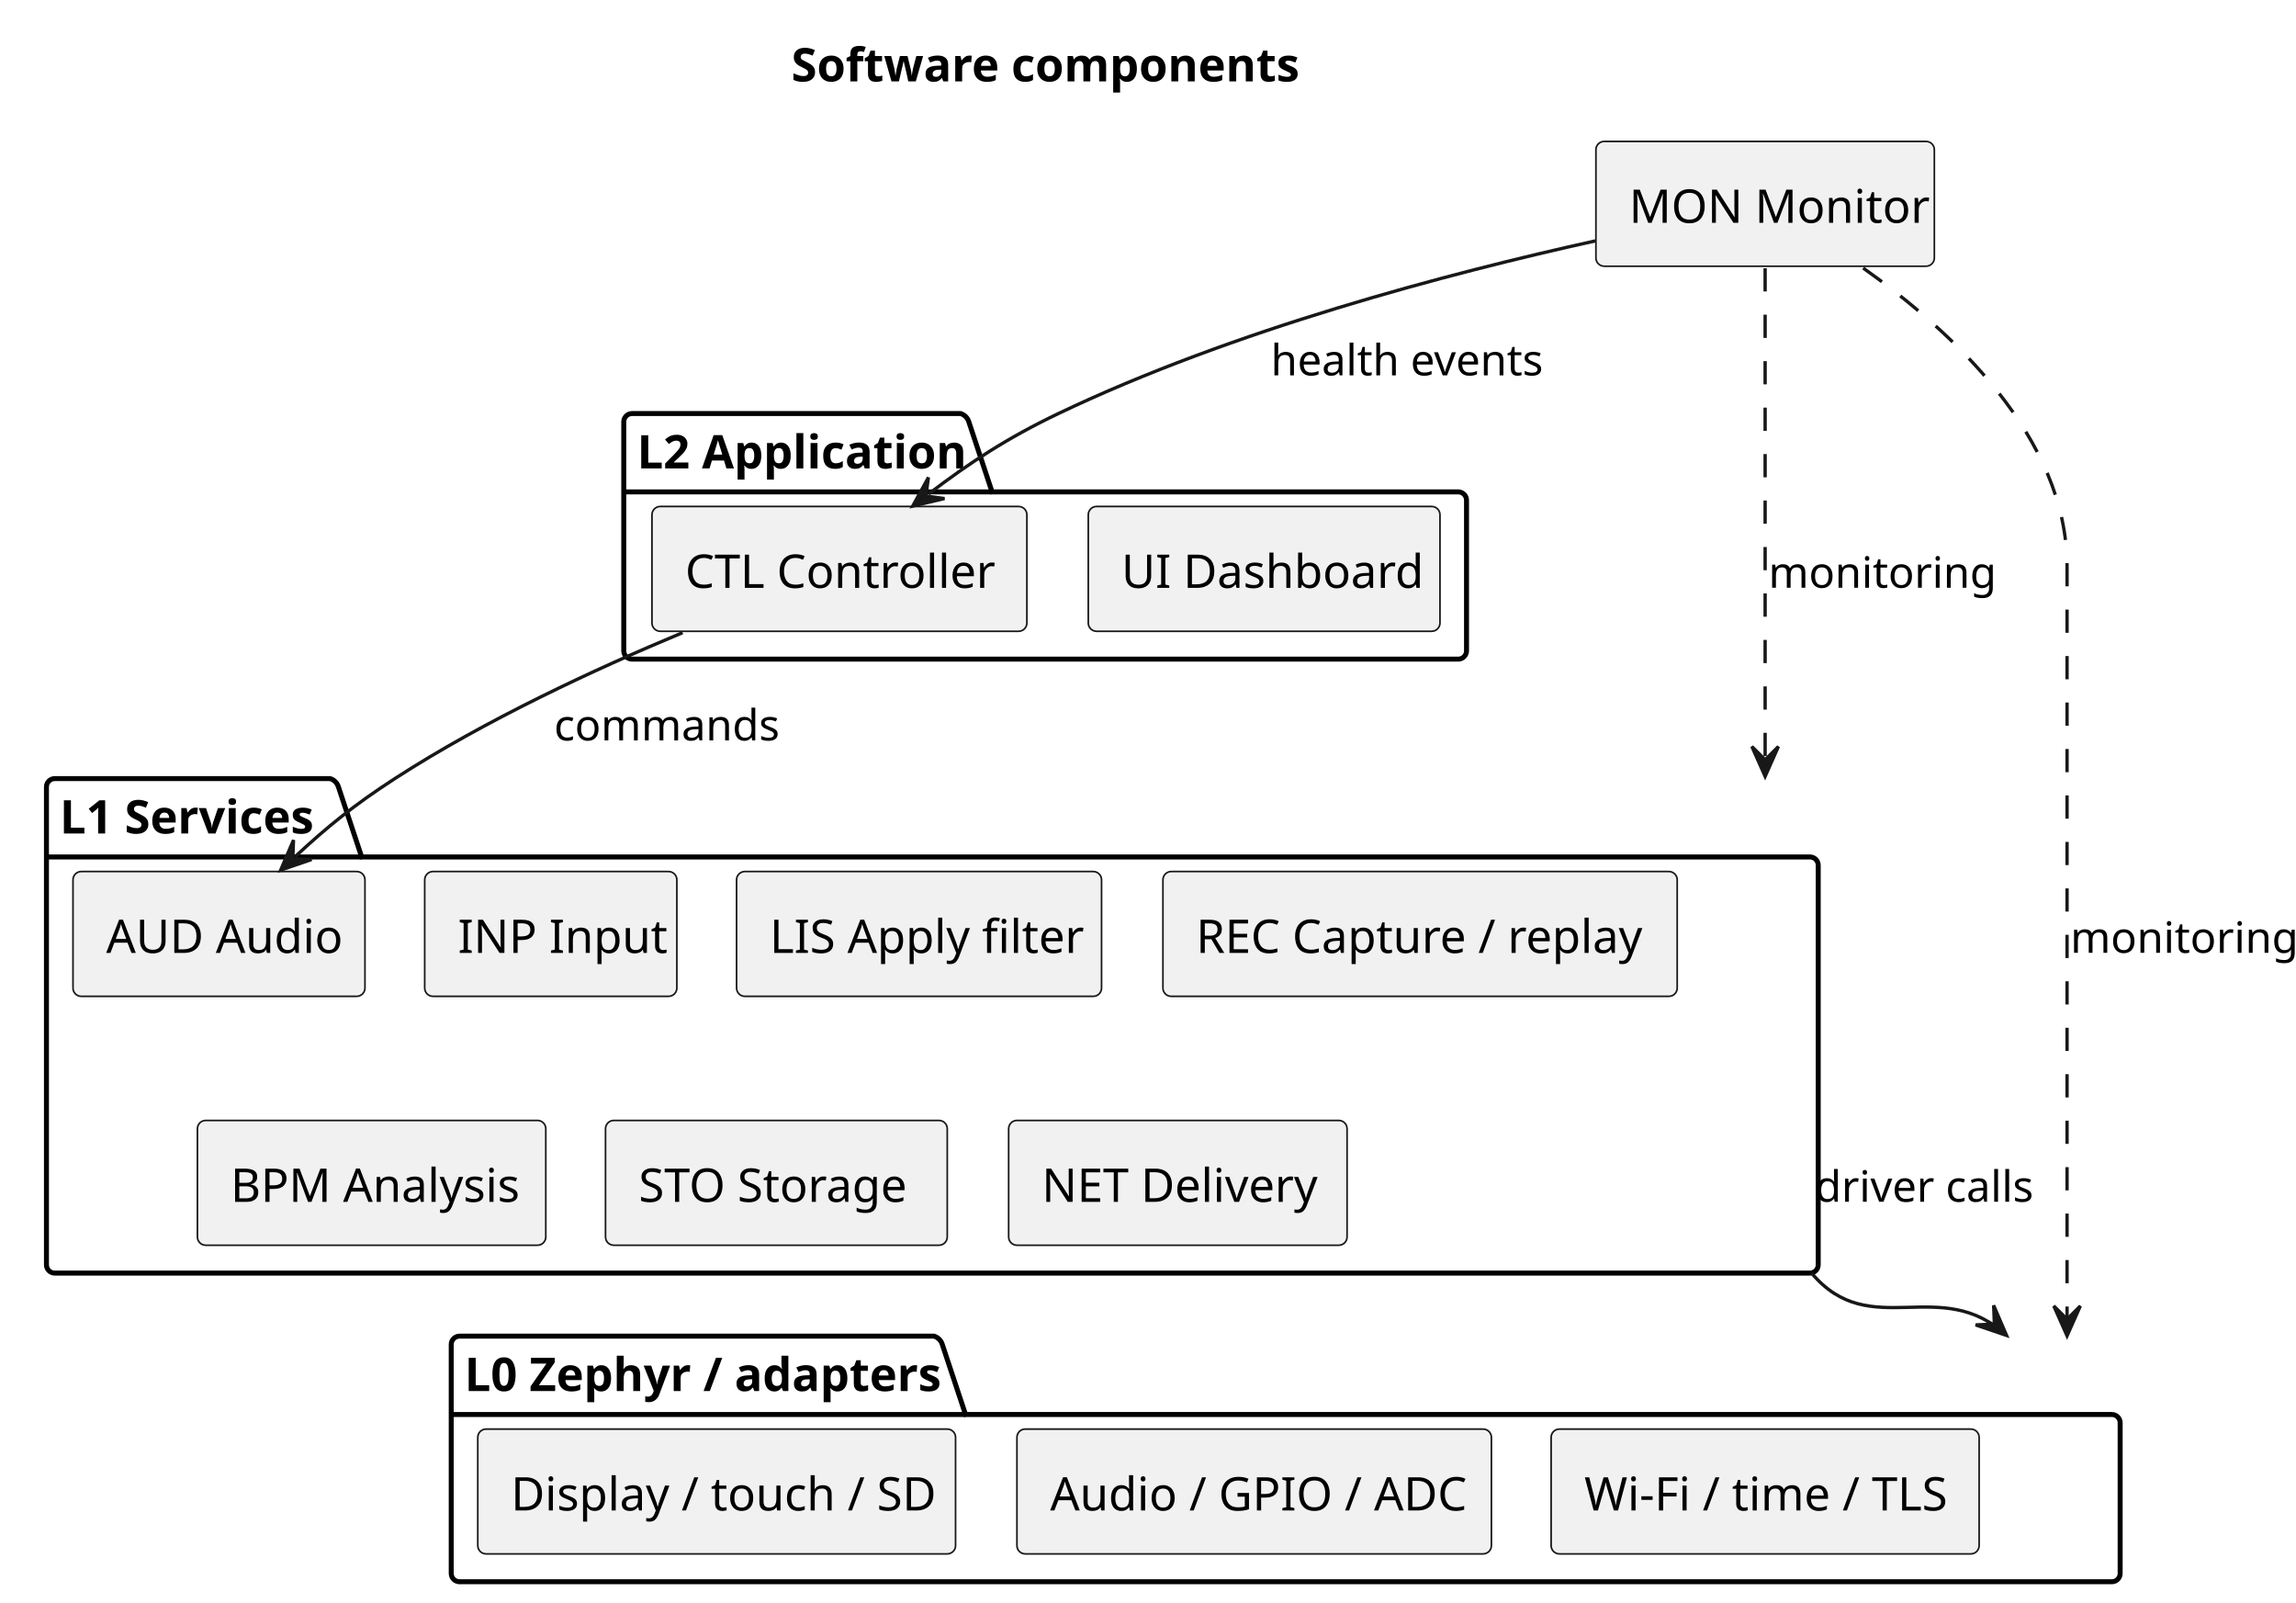
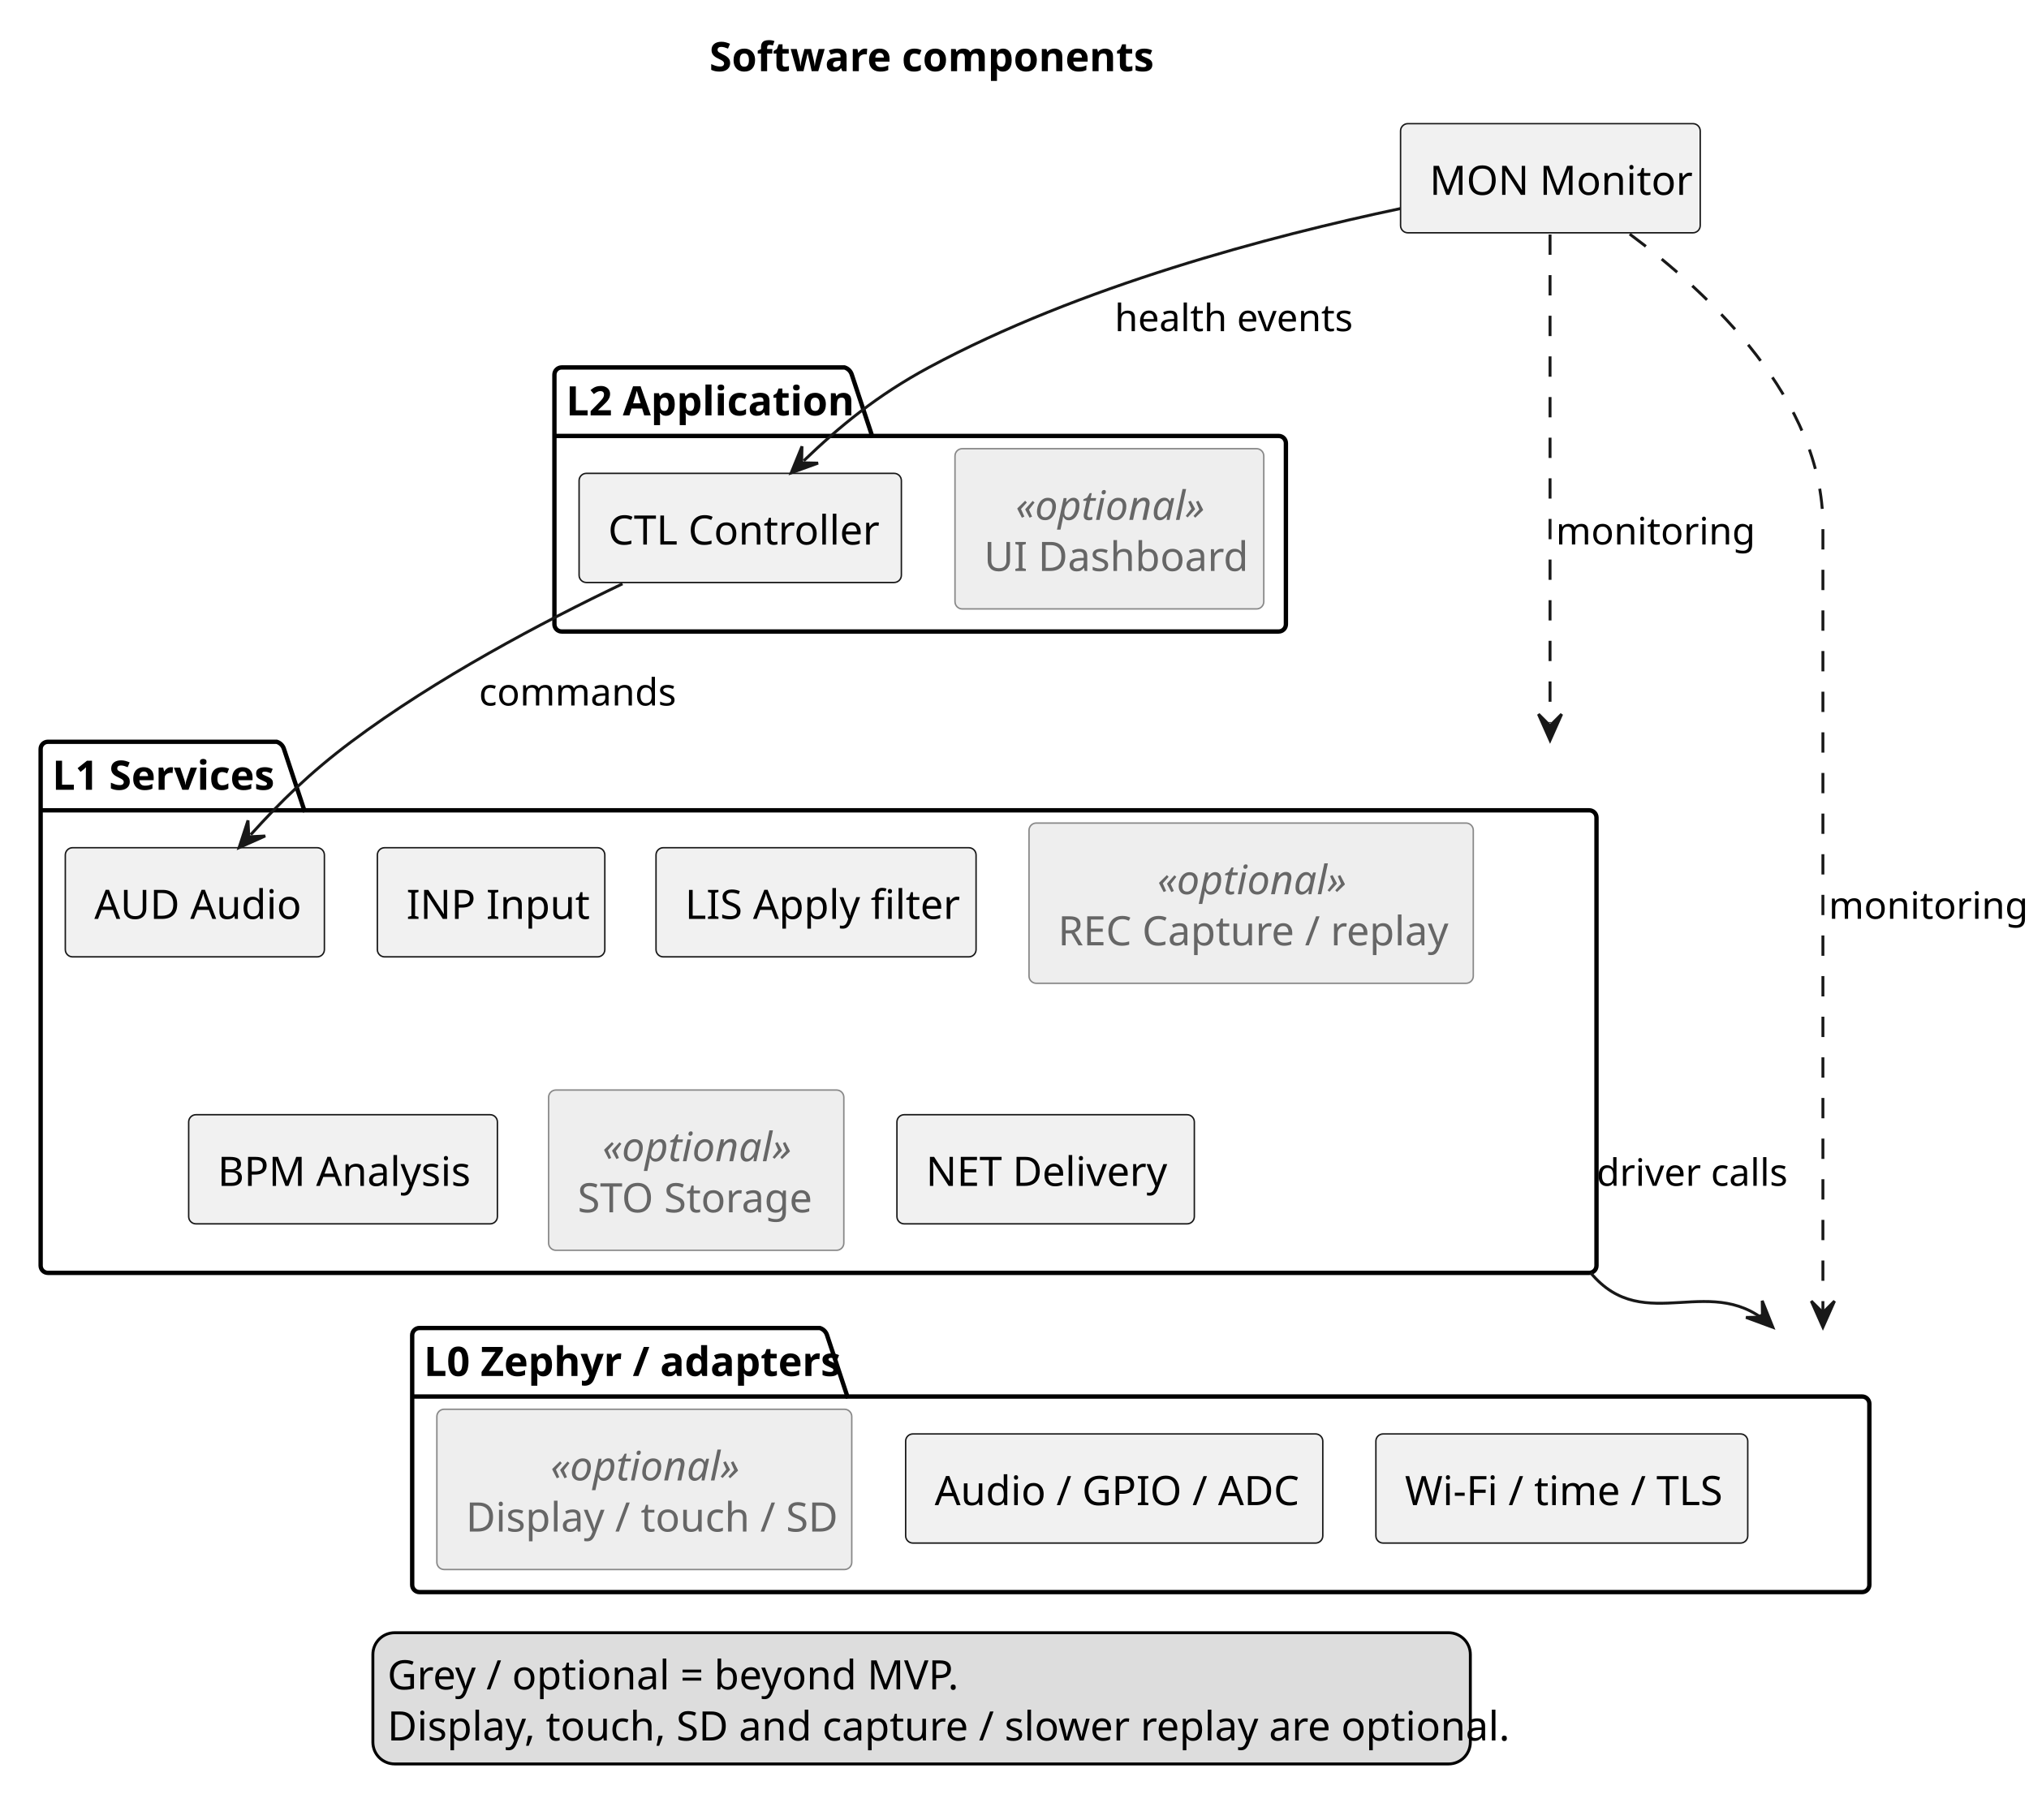
- <svg xmlns="http://www.w3.org/2000/svg" contentStyleType="text/css" height="483px" preserveAspectRatio="none" style="width:692px;height:483px;background:#FFFFFF;" version="1.1" viewBox="0 0 692 483" width="692px" zoomAndPan="magnify">
+ <svg xmlns="http://www.w3.org/2000/svg" contentStyleType="text/css" data-diagram-type="DESCRIPTION" height="627px" preserveAspectRatio="none" style="width:699px;height:627px;background:#FFFFFF;" version="1.1" viewBox="0 0 699 627" width="699px" zoomAndPan="magnify">
  <defs />
  <g>
-     <text fill="#000000" font-family="sans-serif" font-size="14" font-weight="bold" lengthAdjust="spacing" textLength="153" x="238.5" y="24.533">Software components</text>
-     <g id="cluster_app">
-       <path d="M190.5,124.609 L289.5,124.609 A3.75,3.75 0 0 1 292,127.109 L299,148.219 L439.5,148.219 A2.5,2.5 0 0 1 442,150.719 L442,196.109 A2.5,2.5 0 0 1 439.5,198.609 L190.5,198.609 A2.5,2.5 0 0 1 188,196.109 L188,127.109 A2.5,2.5 0 0 1 190.5,124.609 " fill="none" style="stroke:#000000;stroke-width:1.5;" />
-       <line style="stroke:#000000;stroke-width:1.5;" x1="188" x2="299" y1="148.219" y2="148.219" />
-       <text fill="#000000" font-family="sans-serif" font-size="14" font-weight="bold" lengthAdjust="spacing" textLength="98" x="192" y="141.143">L2 Application</text>
+     <g class="title" data-source-line="15">
+       <text fill="#000000" font-family="sans-serif" font-size="14" font-weight="bold" lengthAdjust="spacing" textLength="146.241" x="244.379" y="24.533">Software components</text>
    </g>
-     <g id="cluster_services">
-       <path d="M16.5,234.609 L99.5,234.609 A3.75,3.75 0 0 1 102,237.109 L109,258.219 L545.5,258.219 A2.5,2.5 0 0 1 548,260.719 L548,381.109 A2.5,2.5 0 0 1 545.5,383.609 L16.5,383.609 A2.5,2.5 0 0 1 14,381.109 L14,237.109 A2.5,2.5 0 0 1 16.5,234.609 " fill="none" style="stroke:#000000;stroke-width:1.5;" />
-       <line style="stroke:#000000;stroke-width:1.5;" x1="14" x2="109" y1="258.219" y2="258.219" />
-       <text fill="#000000" font-family="sans-serif" font-size="14" font-weight="bold" lengthAdjust="spacing" textLength="82" x="18" y="251.143">L1 Services</text>
+     <g class="cluster" data-qualified-name="app" data-source-line="18" id="ent0003">
+       <path d="M193.5,126.609 L290.948,126.609 A3.75,3.75 0 0 1 293.448,129.109 L300.448,150.219 L440.5,150.219 A2.5,2.5 0 0 1 443,152.719 L443,215.109 A2.5,2.5 0 0 1 440.5,217.609 L193.5,217.609 A2.5,2.5 0 0 1 191,215.109 L191,129.109 A2.5,2.5 0 0 1 193.5,126.609" fill="none" style="stroke:#000000;stroke-width:1.5;" />
+       <line style="stroke:#000000;stroke-width:1.5;" x1="191" x2="300.448" y1="150.219" y2="150.219" />
+       <text fill="#000000" font-family="sans-serif" font-size="14" font-weight="bold" lengthAdjust="spacing" textLength="96.448" x="195" y="143.143">L2 Application</text>
    </g>
-     <g id="cluster_platform">
-       <path d="M138.5,402.609 L281.5,402.609 A3.75,3.75 0 0 1 284,405.109 L291,426.219 L636.5,426.219 A2.5,2.5 0 0 1 639,428.719 L639,474.109 A2.5,2.5 0 0 1 636.5,476.609 L138.5,476.609 A2.5,2.5 0 0 1 136,474.109 L136,405.109 A2.5,2.5 0 0 1 138.5,402.609 " fill="none" style="stroke:#000000;stroke-width:1.5;" />
-       <line style="stroke:#000000;stroke-width:1.5;" x1="136" x2="291" y1="426.219" y2="426.219" />
-       <text fill="#000000" font-family="sans-serif" font-size="14" font-weight="bold" lengthAdjust="spacing" textLength="142" x="140" y="419.143">L0 Zephyr / adapters</text>
+     <g class="cluster" data-qualified-name="services" data-source-line="23" id="ent0007">
+       <path d="M16.5,255.609 L95.334,255.609 A3.75,3.75 0 0 1 97.834,258.109 L104.834,279.219 L547.5,279.219 A2.5,2.5 0 0 1 550,281.719 L550,436.109 A2.5,2.5 0 0 1 547.5,438.609 L16.5,438.609 A2.5,2.5 0 0 1 14,436.109 L14,258.109 A2.5,2.5 0 0 1 16.5,255.609" fill="none" style="stroke:#000000;stroke-width:1.5;" />
+       <line style="stroke:#000000;stroke-width:1.5;" x1="14" x2="104.834" y1="279.219" y2="279.219" />
+       <text fill="#000000" font-family="sans-serif" font-size="14" font-weight="bold" lengthAdjust="spacing" textLength="77.834" x="18" y="272.143">L1 Services</text>
    </g>
-     <g id="elem_mon">
-       <rect fill="#F1F1F1" height="37.609" rx="2.5" ry="2.5" style="stroke:#181818;stroke-width:0.5;" width="102" x="481" y="42.609" />
-       <text fill="#000000" font-family="sans-serif" font-size="14" lengthAdjust="spacing" textLength="82" x="491" y="67.143">MON Monitor</text>
+     <g class="cluster" data-qualified-name="platform" data-source-line="38" id="ent0021">
+       <path d="M144.5,457.609 L282.431,457.609 A3.75,3.75 0 0 1 284.931,460.109 L291.931,481.219 L641.5,481.219 A2.5,2.5 0 0 1 644,483.719 L644,546.109 A2.5,2.5 0 0 1 641.5,548.609 L144.5,548.609 A2.5,2.5 0 0 1 142,546.109 L142,460.109 A2.5,2.5 0 0 1 144.5,457.609" fill="none" style="stroke:#000000;stroke-width:1.5;" />
+       <line style="stroke:#000000;stroke-width:1.5;" x1="142" x2="291.931" y1="481.219" y2="481.219" />
+       <text fill="#000000" font-family="sans-serif" font-size="14" font-weight="bold" lengthAdjust="spacing" textLength="136.931" x="146" y="474.143">L0 Zephyr / adapters</text>
    </g>
-     <g id="elem_ctl">
-       <rect fill="#F1F1F1" height="37.609" rx="2.5" ry="2.5" style="stroke:#181818;stroke-width:0.5;" width="113" x="196.5" y="152.609" />
-       <text fill="#000000" font-family="sans-serif" font-size="14" lengthAdjust="spacing" textLength="93" x="206.5" y="177.143">CTL Controller</text>
+     <g class="entity" data-qualified-name="mon" data-source-line="17" id="ent0002">
+       <rect fill="#F1F1F1" height="37.609" rx="2.5" ry="2.5" style="stroke:#181818;stroke-width:0.5;" width="103.234" x="482.5" y="42.609" />
+       <text fill="#000000" font-family="sans-serif" font-size="14" lengthAdjust="spacing" textLength="83.234" x="492.5" y="67.143">MON Monitor</text>
    </g>
-     <g id="elem_ui">
-       <rect fill="#F1F1F1" height="37.609" rx="2.5" ry="2.5" style="stroke:#181818;stroke-width:0.5;" width="106" x="328" y="152.609" />
-       <text fill="#000000" font-family="sans-serif" font-size="14" lengthAdjust="spacing" textLength="86" x="338" y="177.143">UI Dashboard</text>
+     <g class="entity" data-qualified-name="app.ctl" data-source-line="19" id="ent0004">
+       <rect fill="#F1F1F1" height="37.609" rx="2.5" ry="2.5" style="stroke:#181818;stroke-width:0.5;" width="111.027" x="199.5" y="163.109" />
+       <text fill="#000000" font-family="sans-serif" font-size="14" lengthAdjust="spacing" textLength="91.027" x="209.5" y="187.643">CTL Controller</text>
    </g>
-     <g id="elem_inp">
-       <rect fill="#F1F1F1" height="37.609" rx="2.5" ry="2.5" style="stroke:#181818;stroke-width:0.5;" width="76" x="128" y="262.609" />
-       <text fill="#000000" font-family="sans-serif" font-size="14" lengthAdjust="spacing" textLength="56" x="138" y="287.143">INP Input</text>
+     <g class="entity" data-qualified-name="app.ui" data-source-line="20" id="ent0005">
+       <rect fill="#EEEEEE" height="55.219" rx="2.5" ry="2.5" style="stroke:#888888;stroke-width:0.5;" width="106.379" x="329" y="154.609" />
+       <text fill="#666666" font-family="sans-serif" font-size="14" font-style="italic" lengthAdjust="spacing" textLength="64.613" x="349.883" y="179.143">«optional»</text>
+       <text fill="#666666" font-family="sans-serif" font-size="14" lengthAdjust="spacing" textLength="86.379" x="339" y="196.752">UI Dashboard</text>
    </g>
-     <g id="elem_aud">
-       <rect fill="#F1F1F1" height="37.609" rx="2.5" ry="2.5" style="stroke:#181818;stroke-width:0.5;" width="88" x="22" y="262.609" />
-       <text fill="#000000" font-family="sans-serif" font-size="14" lengthAdjust="spacing" textLength="68" x="32" y="287.143">AUD Audio</text>
+     <g class="entity" data-qualified-name="services.inp" data-source-line="24" id="ent0008">
+       <rect fill="#F1F1F1" height="37.609" rx="2.5" ry="2.5" style="stroke:#181818;stroke-width:0.5;" width="78.365" x="130" y="292.109" />
+       <text fill="#000000" font-family="sans-serif" font-size="14" lengthAdjust="spacing" textLength="58.365" x="140" y="316.643">INP Input</text>
    </g>
-     <g id="elem_lis">
-       <rect fill="#F1F1F1" height="37.609" rx="2.5" ry="2.5" style="stroke:#181818;stroke-width:0.5;" width="110" x="222" y="262.609" />
-       <text fill="#000000" font-family="sans-serif" font-size="14" lengthAdjust="spacing" textLength="90" x="232" y="287.143">LIS Apply filter</text>
+     <g class="entity" data-qualified-name="services.aud" data-source-line="25" id="ent0009">
+       <rect fill="#F1F1F1" height="37.609" rx="2.5" ry="2.5" style="stroke:#181818;stroke-width:0.5;" width="89.255" x="22.5" y="292.109" />
+       <text fill="#000000" font-family="sans-serif" font-size="14" lengthAdjust="spacing" textLength="69.255" x="32.5" y="316.643">AUD Audio</text>
    </g>
-     <g id="elem_rec">
-       <rect fill="#F1F1F1" height="37.609" rx="2.5" ry="2.5" style="stroke:#181818;stroke-width:0.5;" width="155" x="350.5" y="262.609" />
-       <text fill="#000000" font-family="sans-serif" font-size="14" lengthAdjust="spacing" textLength="135" x="360.5" y="287.143">REC Capture / replay</text>
+     <g class="entity" data-qualified-name="services.lis" data-source-line="26" id="ent0010">
+       <rect fill="#F1F1F1" height="37.609" rx="2.5" ry="2.5" style="stroke:#181818;stroke-width:0.5;" width="110.262" x="226" y="292.109" />
+       <text fill="#000000" font-family="sans-serif" font-size="14" lengthAdjust="spacing" textLength="90.262" x="236" y="316.643">LIS Apply filter</text>
    </g>
-     <g id="elem_bpm">
-       <rect fill="#F1F1F1" height="37.609" rx="2.5" ry="2.5" style="stroke:#181818;stroke-width:0.5;" width="105" x="59.5" y="337.609" />
-       <text fill="#000000" font-family="sans-serif" font-size="14" lengthAdjust="spacing" textLength="85" x="69.5" y="362.143">BPM Analysis</text>
+     <g class="entity" data-qualified-name="services.rec" data-source-line="27" id="ent0011">
+       <rect fill="#EEEEEE" height="55.219" rx="2.5" ry="2.5" style="stroke:#888888;stroke-width:0.5;" width="153.055" x="354.5" y="283.609" />
+       <text fill="#666666" font-family="sans-serif" font-size="14" font-style="italic" lengthAdjust="spacing" textLength="64.613" x="398.721" y="308.143">«optional»</text>
+       <text fill="#666666" font-family="sans-serif" font-size="14" lengthAdjust="spacing" textLength="133.055" x="364.5" y="325.752">REC Capture / replay</text>
    </g>
-     <g id="elem_sto">
-       <rect fill="#F1F1F1" height="37.609" rx="2.5" ry="2.5" style="stroke:#181818;stroke-width:0.5;" width="103" x="182.5" y="337.609" />
-       <text fill="#000000" font-family="sans-serif" font-size="14" lengthAdjust="spacing" textLength="83" x="192.5" y="362.143">STO Storage</text>
+     <g class="entity" data-qualified-name="services.bpm" data-source-line="28" id="ent0012">
+       <rect fill="#F1F1F1" height="37.609" rx="2.5" ry="2.5" style="stroke:#181818;stroke-width:0.5;" width="106.358" x="65" y="384.109" />
+       <text fill="#000000" font-family="sans-serif" font-size="14" lengthAdjust="spacing" textLength="86.358" x="75" y="408.643">BPM Analysis</text>
    </g>
-     <g id="elem_net">
-       <rect fill="#F1F1F1" height="37.609" rx="2.5" ry="2.5" style="stroke:#181818;stroke-width:0.5;" width="102" x="304" y="337.609" />
-       <text fill="#000000" font-family="sans-serif" font-size="14" lengthAdjust="spacing" textLength="82" x="314" y="362.143">NET Delivery</text>
+     <g class="entity" data-qualified-name="services.sto" data-source-line="29" id="ent0013">
+       <rect fill="#EEEEEE" height="55.219" rx="2.5" ry="2.5" style="stroke:#888888;stroke-width:0.5;" width="101.703" x="189" y="375.609" />
+       <text fill="#666666" font-family="sans-serif" font-size="14" font-style="italic" lengthAdjust="spacing" textLength="64.613" x="207.545" y="400.143">«optional»</text>
+       <text fill="#666666" font-family="sans-serif" font-size="14" lengthAdjust="spacing" textLength="81.703" x="199" y="417.752">STO Storage</text>
    </g>
-     <g id="elem_io">
-       <rect fill="#F1F1F1" height="37.609" rx="2.5" ry="2.5" style="stroke:#181818;stroke-width:0.5;" width="143" x="306.5" y="430.609" />
-       <text fill="#000000" font-family="sans-serif" font-size="14" lengthAdjust="spacing" textLength="123" x="316.5" y="455.143">Audio / GPIO / ADC</text>
+     <g class="entity" data-qualified-name="services.net" data-source-line="30" id="ent0014">
+       <rect fill="#F1F1F1" height="37.609" rx="2.5" ry="2.5" style="stroke:#181818;stroke-width:0.5;" width="102.455" x="309" y="384.109" />
+       <text fill="#000000" font-family="sans-serif" font-size="14" lengthAdjust="spacing" textLength="82.455" x="319" y="408.643">NET Delivery</text>
    </g>
-     <g id="elem_spi">
-       <rect fill="#F1F1F1" height="37.609" rx="2.5" ry="2.5" style="stroke:#181818;stroke-width:0.5;" width="144" x="144" y="430.609" />
-       <text fill="#000000" font-family="sans-serif" font-size="14" lengthAdjust="spacing" textLength="124" x="154" y="455.143">Display / touch / SD</text>
+     <g class="entity" data-qualified-name="platform.io" data-source-line="39" id="ent0022">
+       <rect fill="#F1F1F1" height="37.609" rx="2.5" ry="2.5" style="stroke:#181818;stroke-width:0.5;" width="143.71" x="312" y="494.109" />
+       <text fill="#000000" font-family="sans-serif" font-size="14" lengthAdjust="spacing" textLength="123.71" x="322" y="518.643">Audio / GPIO / ADC</text>
    </g>
-     <g id="elem_wifi">
-       <rect fill="#F1F1F1" height="37.609" rx="2.5" ry="2.5" style="stroke:#181818;stroke-width:0.5;" width="129" x="467.5" y="430.609" />
-       <text fill="#000000" font-family="sans-serif" font-size="14" lengthAdjust="spacing" textLength="109" x="477.5" y="455.143">Wi-Fi / time / TLS</text>
+     <g class="entity" data-qualified-name="platform.spi" data-source-line="40" id="ent0023">
+       <rect fill="#EEEEEE" height="55.219" rx="2.5" ry="2.5" style="stroke:#888888;stroke-width:0.5;" width="142.938" x="150.5" y="485.609" />
+       <text fill="#666666" font-family="sans-serif" font-size="14" font-style="italic" lengthAdjust="spacing" textLength="64.613" x="189.662" y="510.143">«optional»</text>
+       <text fill="#666666" font-family="sans-serif" font-size="14" lengthAdjust="spacing" textLength="122.938" x="160.5" y="527.752">Display / touch / SD</text>
    </g>
-     <polygon fill="#181818" points="275.084,152.49,284.667,150.218,279.061,149.46,279.819,143.854,275.084,152.49" style="stroke:#181818;stroke-width:1.0;" />
-     <path d="M480.815,72.587 C436.575,82.348 371.642,99.442 319,124.609 C303.375,132.08 292.175,139.47 279.857,148.854 " fill="none" style="stroke:#181818;stroke-width:1.0;" />
-     <text fill="#000000" font-family="sans-serif" font-size="13" lengthAdjust="spacing" textLength="76" x="383" y="113.105">health events</text>
-     <polygon fill="#181818" points="84.587,262.178,93.904,258.988,88.251,258.777,88.462,253.124,84.587,262.178" style="stroke:#181818;stroke-width:1.0;" />
-     <path d="M205.725,190.636 C179.267,201.655 146.228,217 119,234.609 C106.723,242.549 98.708,249.071 88.984,258.097 " fill="none" style="stroke:#181818;stroke-width:1.0;" />
-     <text fill="#000000" font-family="sans-serif" font-size="13" lengthAdjust="spacing" textLength="64" x="167" y="223.105">commands</text>
-     <polygon fill="#181818" points="604.765,402.39,600.872,393.343,601.093,398.996,595.441,399.217,604.765,402.39" style="stroke:#181818;stroke-width:1.0;" />
-     <path d="M546,383.609 C554.858,394.158 564.591,394.19 574.617,393.944 C579.631,393.821 584.718,393.628 589.806,394.646 C592.35,395.154 594.894,395.966 597.429,397.24 C598.697,397.877 599.963,398.63 601.225,399.518 C601.856,399.962 602.486,400.44 603.115,400.954 C603.43,401.212 603.744,401.478 604.058,401.754 C604.216,401.892 604.372,402.032 604.529,402.174 C604.608,402.246 600.281,398.244 600.359,398.317 " fill="none" style="stroke:#181818;stroke-width:1.0;" />
-     <text fill="#000000" font-family="sans-serif" font-size="13" lengthAdjust="spacing" textLength="61" x="547" y="362.104">driver calls</text>
-     <polygon fill="#181818" points="532,233.943,536,224.943,532,228.943,528,224.943,532,233.943" style="stroke:#181818;stroke-width:1.0;" />
-     <path d="M532,80.821 C532,102.618 532,140.856 532,178.084 C532,196.698 532,215.059 532,230.986 C532,231.981 532,226.967 532,227.943 " fill="none" style="stroke:#181818;stroke-width:1.0;stroke-dasharray:7.0,7.0;" />
-     <text fill="#000000" font-family="sans-serif" font-size="13" lengthAdjust="spacing" textLength="60" x="533" y="177.105">monitoring</text>
-     <polygon fill="#181818" points="623,402.512,627,393.512,623,397.512,619,393.512,623,402.512" style="stroke:#181818;stroke-width:1.0;" />
-     <path d="M561.545,80.763 C588.116,99.607 623,131.748 623,170.609 C623,170.609 623,170.609 623,357.609 C623,371.986 623,387.64 623,401.848 C623,402.07 623,396.291 623,396.512 " fill="none" style="stroke:#181818;stroke-width:1.0;stroke-dasharray:7.0,7.0;" />
-     <text fill="#000000" font-family="sans-serif" font-size="13" lengthAdjust="spacing" textLength="60" x="624" y="287.104">monitoring</text>
+     <g class="entity" data-qualified-name="platform.wifi" data-source-line="41" id="ent0024">
+       <rect fill="#F1F1F1" height="37.609" rx="2.5" ry="2.5" style="stroke:#181818;stroke-width:0.5;" width="128.11" x="474" y="494.109" />
+       <text fill="#000000" font-family="sans-serif" font-size="14" lengthAdjust="spacing" textLength="108.11" x="484" y="518.643">Wi-Fi / time / TLS</text>
+     </g>
+     <g class="link" data-entity-1="ent0002" data-entity-2="ent0004" data-link-type="dependency" id="lnk27">
+       <polygon fill="#181818" points="272.564,162.932,281.827,159.584,276.171,159.469,276.286,153.813,272.564,162.932" style="stroke:#181818;stroke-width:1;" />
+       <path d="M482.433,71.873 C437.605,81.332 371.892,98.652 320,126.609 C302.238,136.179 289.2,146.959 276.892,158.776" fill="none" style="stroke:#181818;stroke-width:1;" />
+       <text fill="#000000" font-family="sans-serif" font-size="13" lengthAdjust="spacing" textLength="77.334" x="384" y="114.105">health events</text>
+     </g>
+     <g class="link" data-entity-1="ent0004" data-entity-2="ent0009" data-link-type="dependency" id="lnk28">
+       <polygon fill="#181818" points="82.371,292.065,91.37,288.064,85.72,288.353,85.431,282.704,82.371,292.065" style="stroke:#181818;stroke-width:1;" />
+       <path d="M214.456,201.17 C186.87,214.366 150.213,233.724 121,255.609 C106.716,266.311 96.61,276.287 86.39,287.611" fill="none" style="stroke:#181818;stroke-width:1;" />
+       <text fill="#000000" font-family="sans-serif" font-size="13" lengthAdjust="spacing" textLength="63.578" x="165" y="243.105">commands</text>
+     </g>
+     <g class="link" data-entity-1="ent0007" data-entity-2="ent0021" data-link-type="dependency" id="lnk30">
+       <polygon fill="#181818" points="610.756,457.37,607.095,448.227,607.173,453.884,601.516,453.961,610.756,457.37" style="stroke:#181818;stroke-width:1;" />
+       <path d="M548,438.609 C557.354,449.849 567.909,449.454 578.724,448.821 C584.131,448.505 589.603,448.129 595.021,449.119 C597.731,449.614 600.427,450.45 603.095,451.806 C604.429,452.484 605.756,453.291 607.074,454.251 C607.733,454.731 608.39,455.249 609.044,455.808 C609.371,456.087 609.698,456.377 610.024,456.677 C610.187,456.827 610.35,456.98 610.513,457.135 C610.594,457.213 606.375,453.107 606.456,453.186" fill="none" style="stroke:#181818;stroke-width:1;" />
+       <text fill="#000000" font-family="sans-serif" font-size="13" lengthAdjust="spacing" textLength="62.124" x="550" y="408.604">driver calls</text>
+     </g>
+     <g class="link" data-entity-1="ent0002" data-entity-2="ent0007" data-link-type="dependency" id="lnk31">
+       <polygon fill="#181818" points="534,255.081,538,246.081,534,250.081,530,246.081,534,255.081" style="stroke:#181818;stroke-width:1;" />
+       <path d="M534,80.809 C534,104.978 534,149.707 534,193.286 C534,215.076 534,230.579 534,249.081" fill="none" style="stroke:#181818;stroke-width:1;stroke-dasharray:7,7;" />
+       <text fill="#000000" font-family="sans-serif" font-size="13" lengthAdjust="spacing" textLength="60.696" x="536" y="187.605">monitoring</text>
+     </g>
+     <g class="link" data-entity-1="ent0002" data-entity-2="ent0021" data-link-type="dependency" id="lnk32">
+       <polygon fill="#181818" points="628,457.325,632,448.325,628,452.325,624,448.325,628,457.325" style="stroke:#181818;stroke-width:1;" />
+       <path d="M561.441,80.648 C589.187,101.301 628,137.912 628,181.109 C628,181.109 628,181.109 628,404.109 C628,412.969 628,422.237 628,431.461 C628,436.073 628,440.675 628,445.208 C628,447.475 628,449.725 628,451.951 C628,453.064 628,454.171 628,455.271 C628,455.821 628,456.369 628,456.916 C628,457.052 628,451.189 628,451.325" fill="none" style="stroke:#181818;stroke-width:1;stroke-dasharray:7,7;" />
+       <text fill="#000000" font-family="sans-serif" font-size="13" lengthAdjust="spacing" textLength="60.696" x="630" y="316.604">monitoring</text>
+     </g>
+     <g class="legend" data-source-line="51">
+       <rect fill="#DDDDDD" height="45.219" rx="7.5" ry="7.5" style="stroke:#000000;stroke-width:1;" width="378.081" x="128.459" y="562.609" />
+       <text fill="#000000" font-family="sans-serif" font-size="14" lengthAdjust="spacing" textLength="191.051" x="133.459" y="582.143">Grey / optional = beyond MVP.</text>
+       <text fill="#000000" font-family="sans-serif" font-size="14" lengthAdjust="spacing" textLength="368.081" x="133.459" y="599.752">Display, touch, SD and capture / slower replay are optional.</text>
+     </g>
  </g>
</svg>
